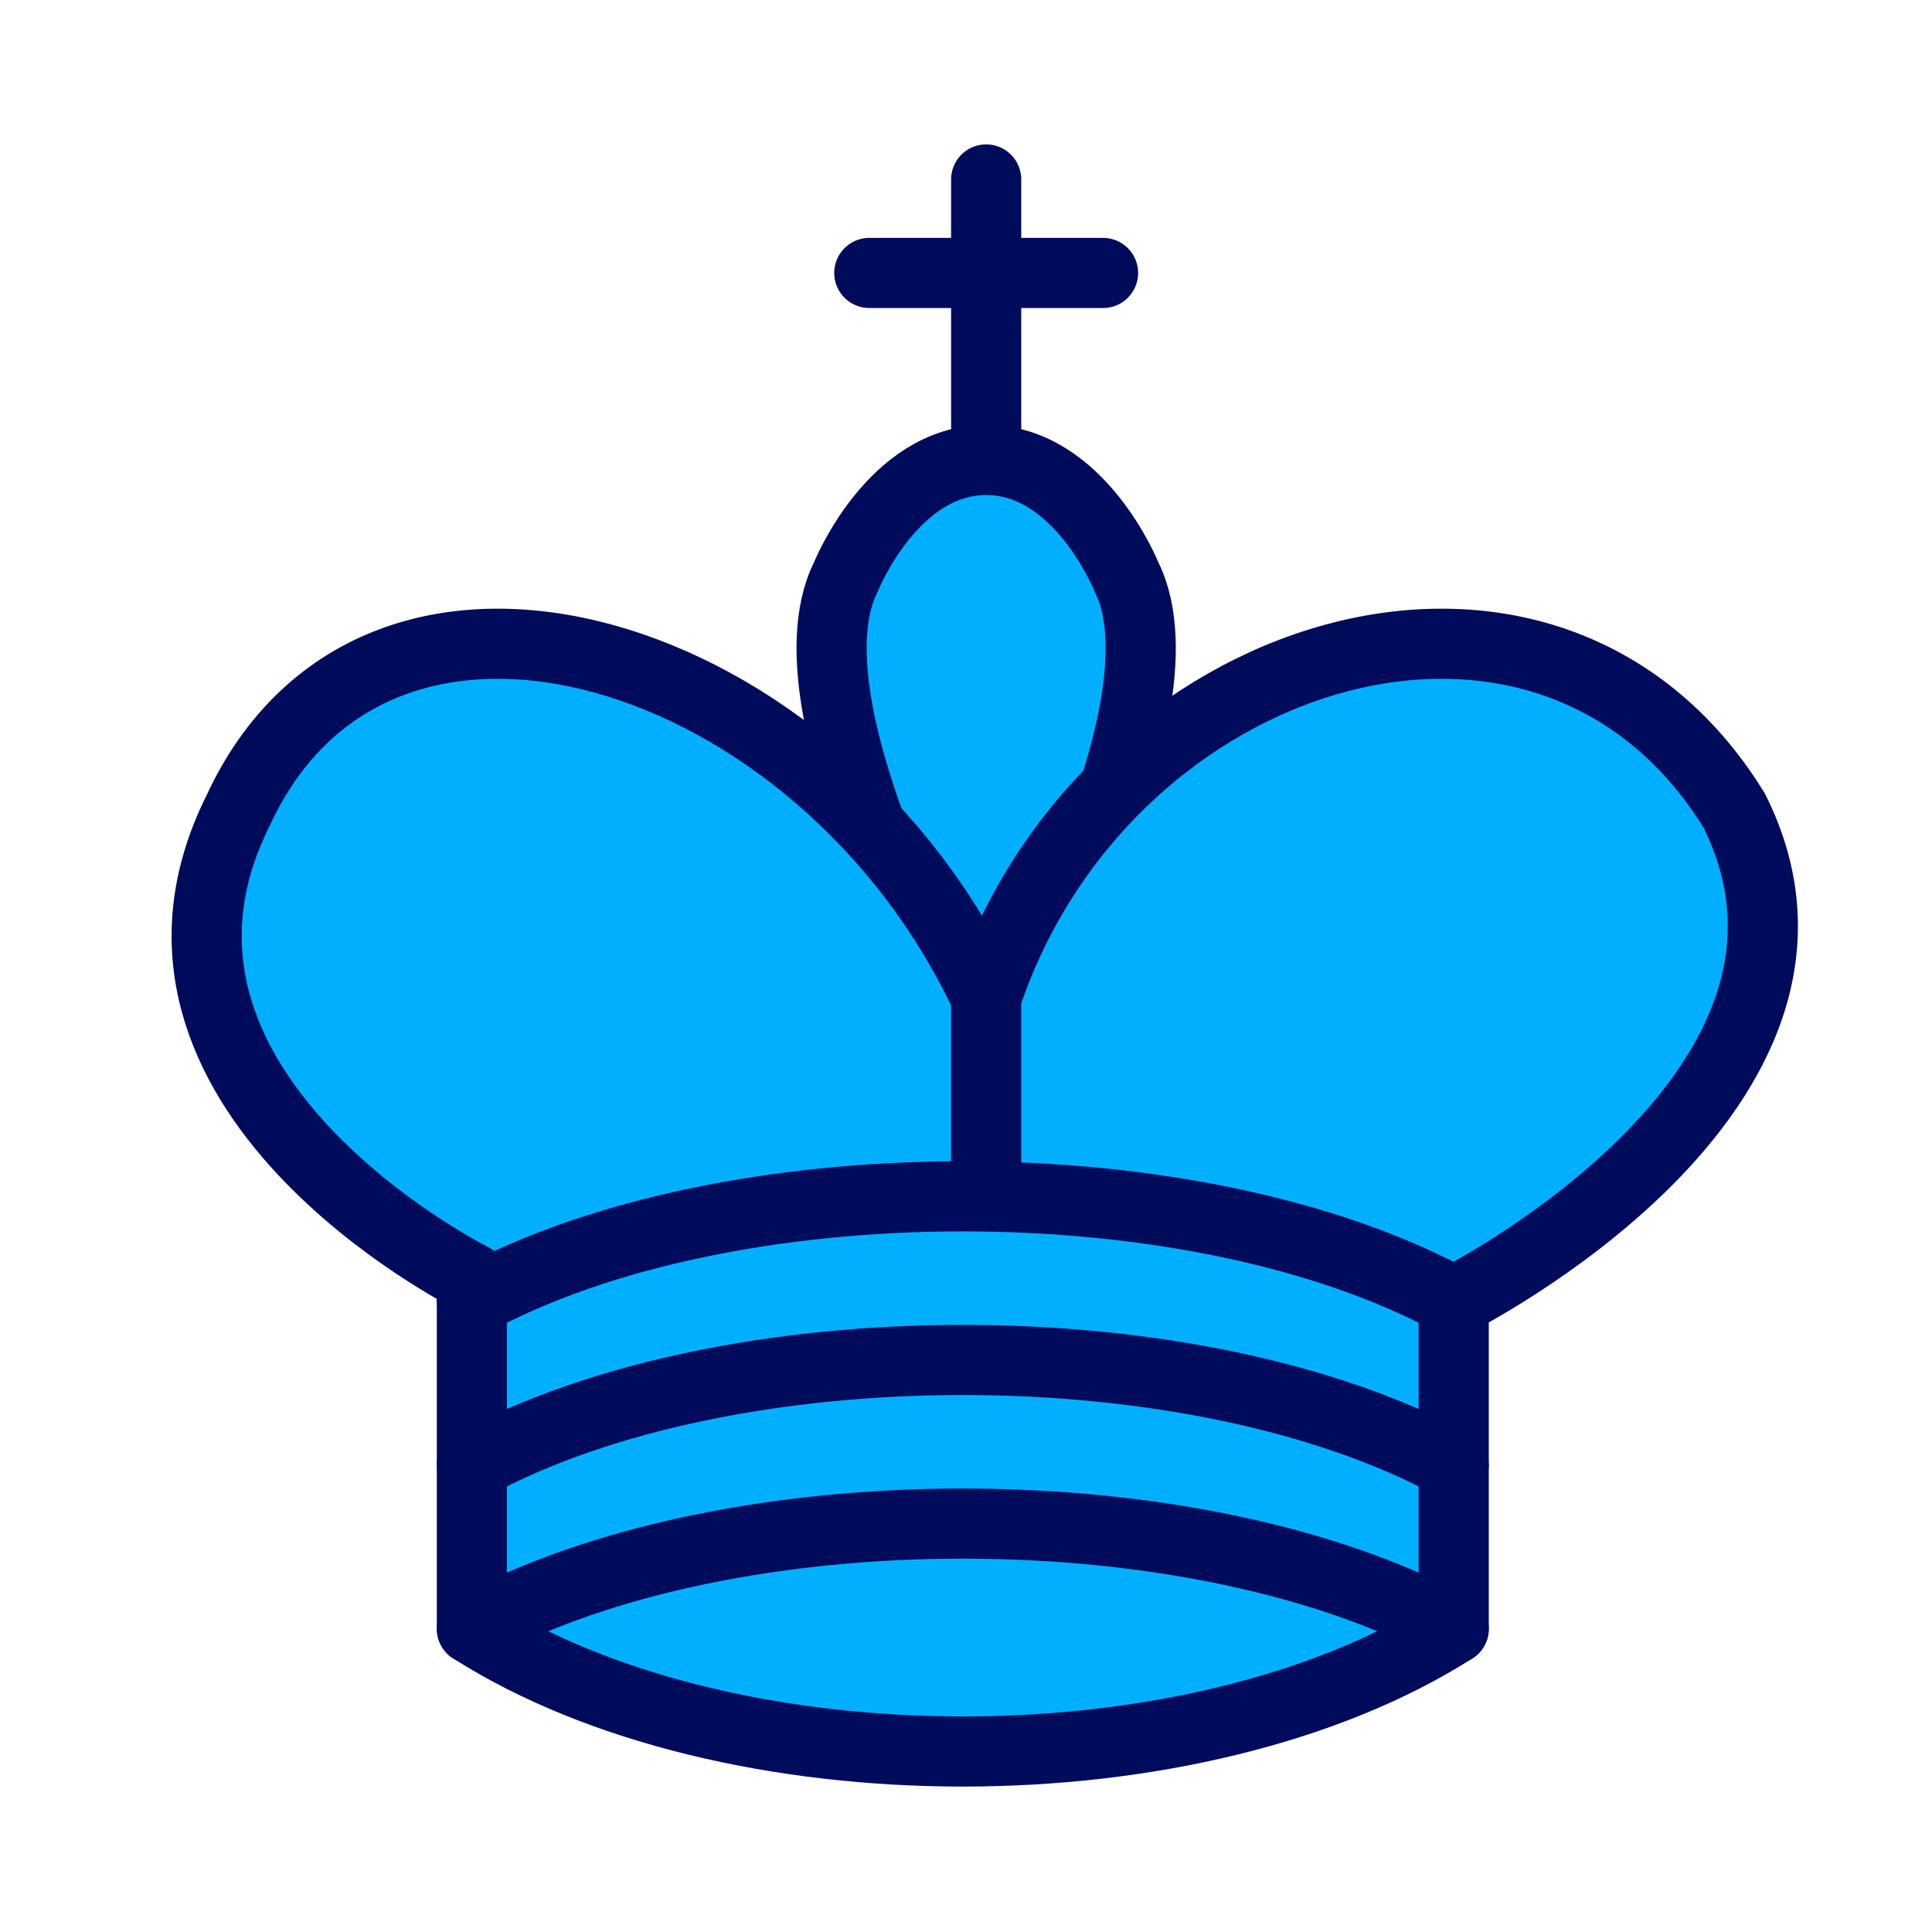
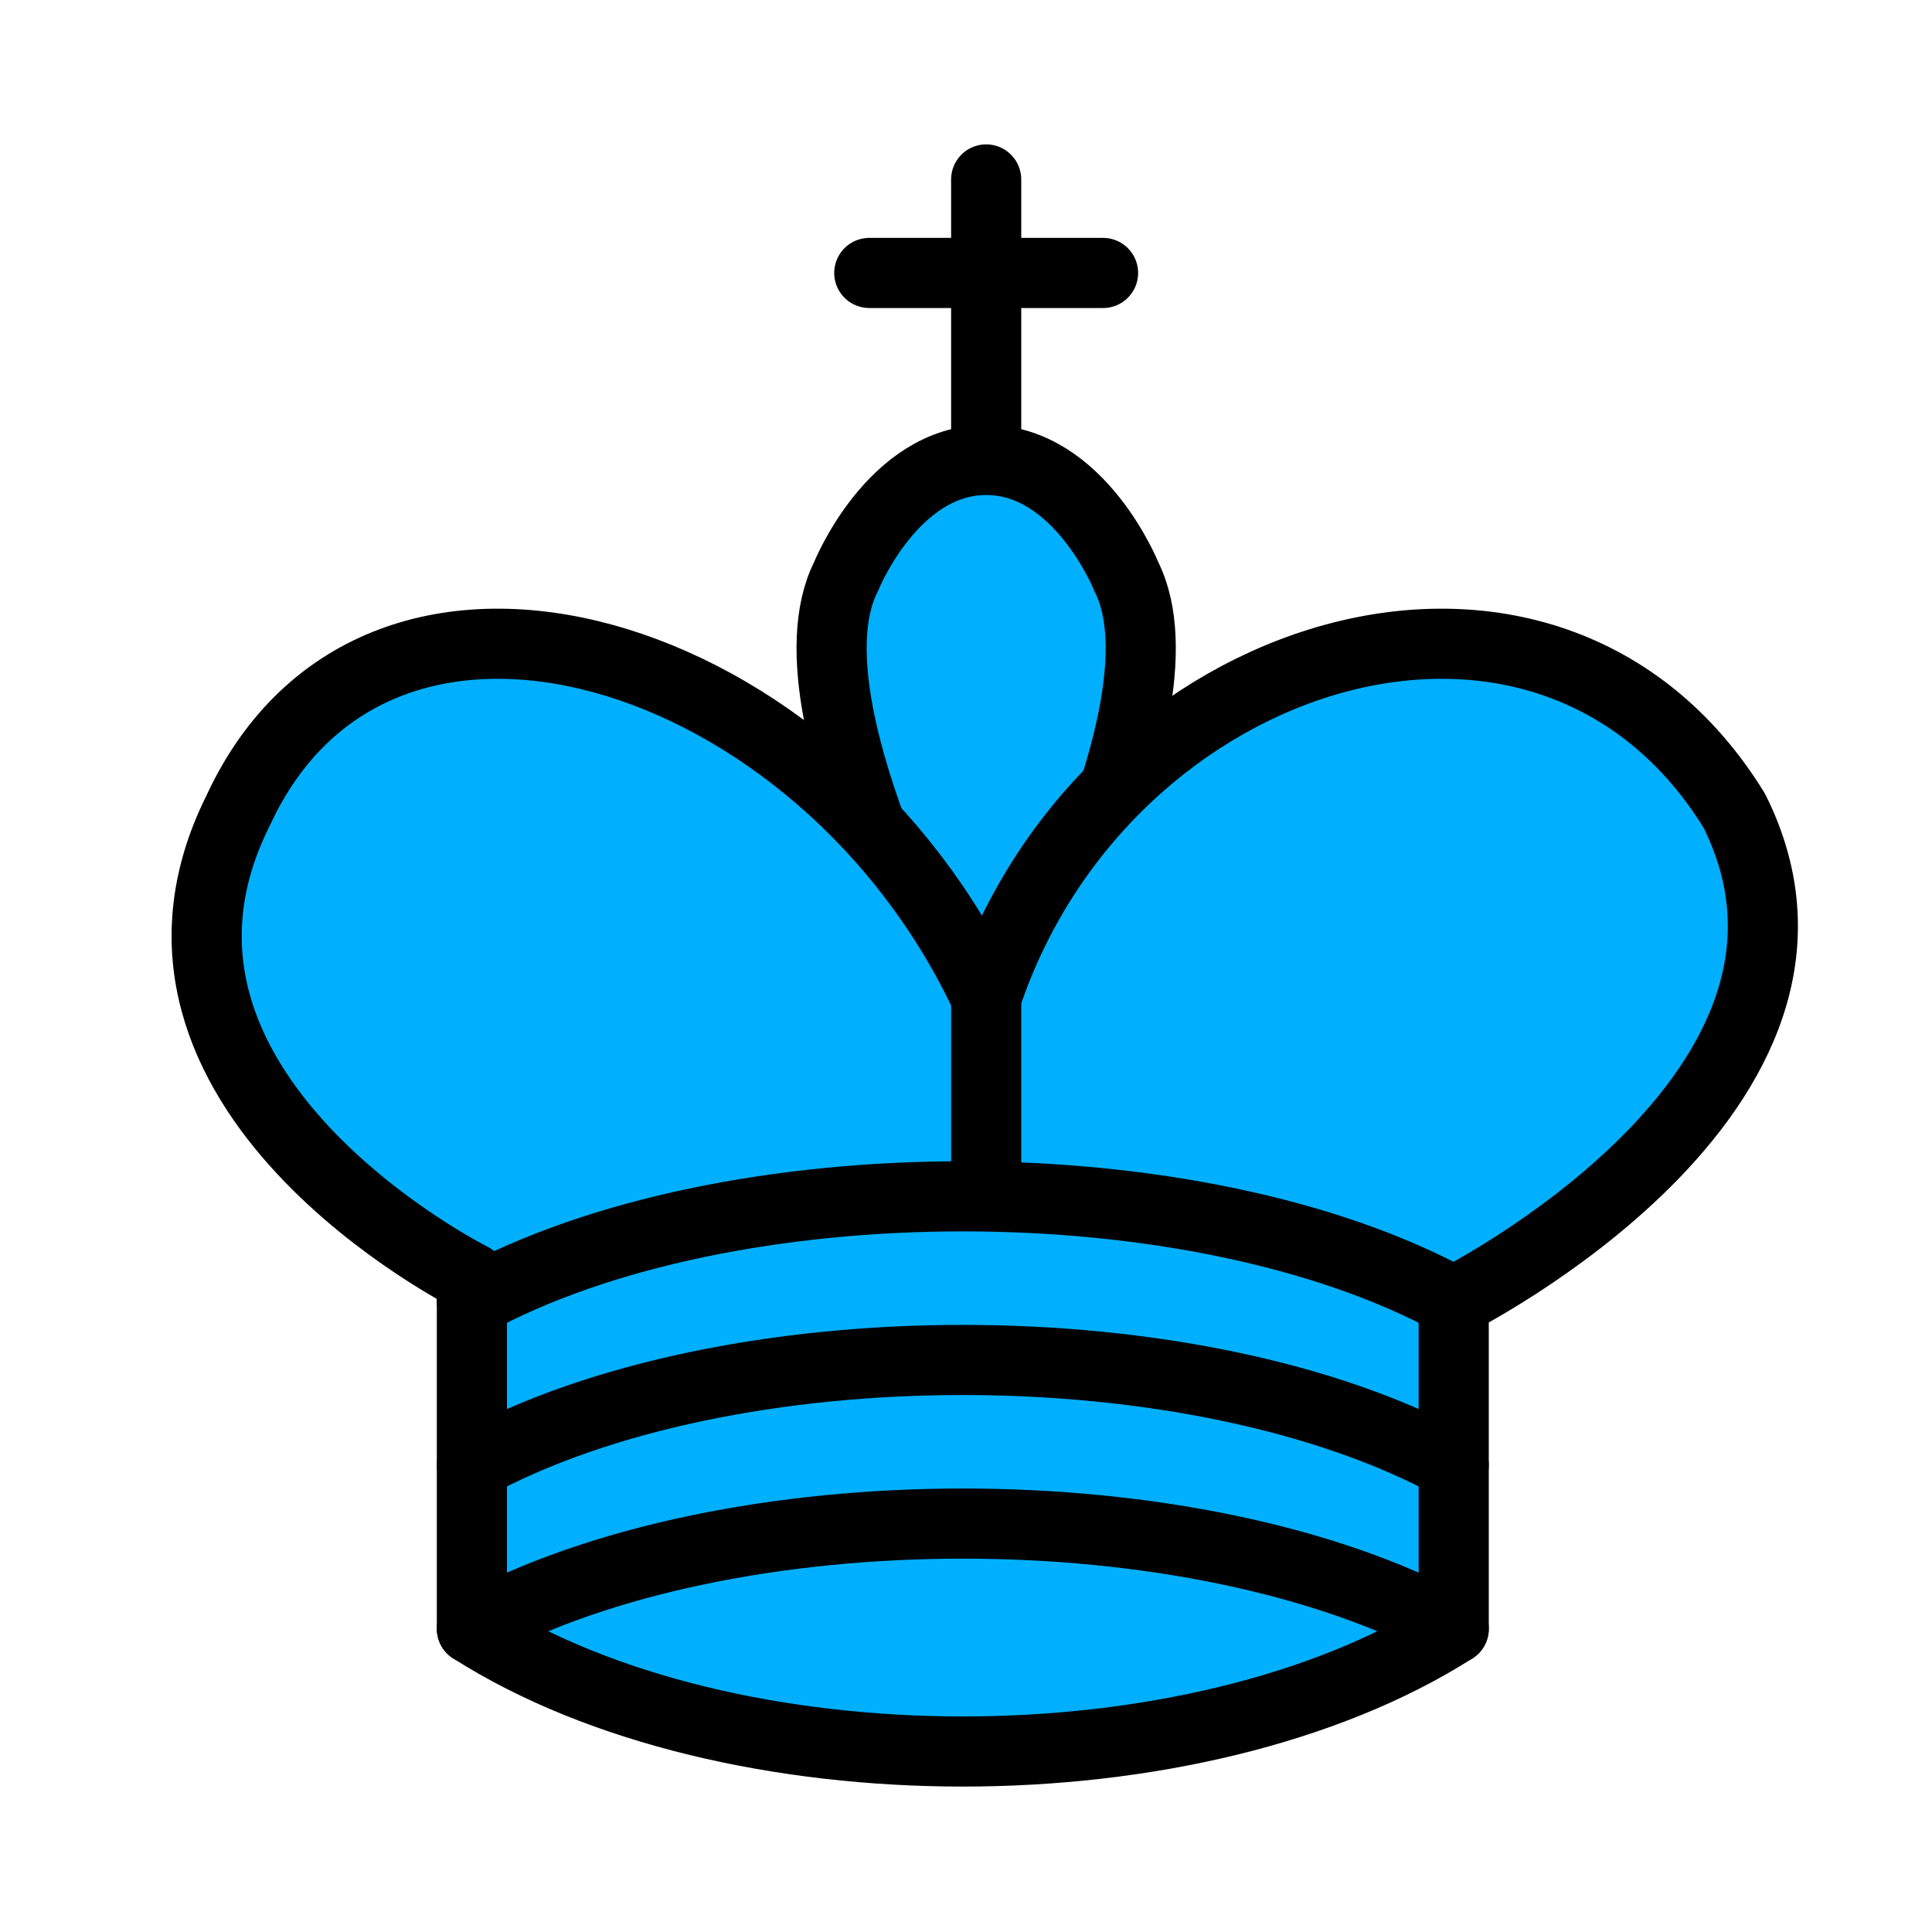
- <svg xmlns="http://www.w3.org/2000/svg" id="svg18" height="100" width="100" version="1.1">
+ <svg xmlns="http://www.w3.org/2000/svg" version="1.1" width="100" height="100" id="svg18">
  <defs id="defs22" />
-   <g id="g851" style="stroke:#000b5b;stroke-opacity:1">
-     <path id="path2" style="fill:none;fill-opacity:1;fill-rule:evenodd;stroke:#000b5b;stroke-width:3.63;stroke-linecap:round;stroke-linejoin:miter;stroke-miterlimit:4;stroke-dasharray:none;stroke-opacity:1" d="M 51.044,22.912 V 9.288" />
-     <path id="path4" style="fill:none;fill-opacity:1;fill-rule:evenodd;stroke:#000b5b;stroke-width:3.63;stroke-linecap:round;stroke-linejoin:miter;stroke-miterlimit:4;stroke-dasharray:none;stroke-opacity:1" d="M 44.994,14.128 H 57.094" />
-     <path id="path6" style="fill:#00b0ff;fill-opacity:1;fill-rule:evenodd;stroke:#000b5b;stroke-width:3.63;stroke-linecap:butt;stroke-linejoin:miter;stroke-miterlimit:4;stroke-dasharray:none;stroke-opacity:1" d="m 51.044,55.266 c 0,0 10.89,-18.149 7.26,-25.409 0,0 -2.42,-6.05 -7.26,-6.05 -4.84,0 -7.26,6.05 -7.26,6.05 -3.63,7.26 7.26,25.409 7.26,25.409" />
-     <path id="path8" style="fill:#00b0ff;fill-opacity:1;fill-rule:evenodd;stroke:#000b5b;stroke-width:3.63;stroke-linecap:round;stroke-linejoin:round;stroke-miterlimit:4;stroke-dasharray:none;stroke-opacity:1" d="m 24.425,84.305 c 13.31,8.47 37.509,8.47 50.819,0 V 67.366 c 0,0 21.779,-10.89 14.52,-25.409 -9.68,-15.73 -32.669,-8.47 -38.719,9.68 v 8.47 -8.47 C 42.574,33.487 19.585,26.227 12.325,41.957 5.066,56.476 24.425,66.156 24.425,66.156 Z" />
-     <path id="path10" style="fill:none;fill-opacity:1;fill-rule:evenodd;stroke:#000b5b;stroke-width:3.63;stroke-linecap:round;stroke-linejoin:round;stroke-miterlimit:4;stroke-dasharray:none;stroke-opacity:1" d="m 24.425,67.366 c 13.31,-7.26 37.509,-7.26 50.819,0" />
-     <path id="path12" style="fill:none;fill-opacity:1;fill-rule:evenodd;stroke:#000b5b;stroke-width:3.63;stroke-linecap:round;stroke-linejoin:round;stroke-miterlimit:4;stroke-dasharray:none;stroke-opacity:1" d="m 24.425,75.836 c 13.31,-7.26 37.509,-7.26 50.819,0" />
-     <path id="path14" style="fill:none;fill-opacity:1;fill-rule:evenodd;stroke:#000b5b;stroke-width:3.63;stroke-linecap:round;stroke-linejoin:round;stroke-miterlimit:4;stroke-dasharray:none;stroke-opacity:1" d="m 24.425,84.305 c 13.31,-7.26 37.509,-7.26 50.819,0" />
+   <g style="stroke:#000000;stroke-opacity:1" id="g851">
+     <path d="M 51.044,22.912 V 9.288" style="fill:none;fill-opacity:1;fill-rule:evenodd;stroke:#000000;stroke-width:3.63;stroke-linecap:round;stroke-linejoin:miter;stroke-miterlimit:4;stroke-dasharray:none;stroke-opacity:1" id="path2" />
+     <path d="M 44.994,14.128 H 57.094" style="fill:none;fill-opacity:1;fill-rule:evenodd;stroke:#000000;stroke-width:3.63;stroke-linecap:round;stroke-linejoin:miter;stroke-miterlimit:4;stroke-dasharray:none;stroke-opacity:1" id="path4" />
+     <path d="m 51.044,55.266 c 0,0 10.89,-18.149 7.26,-25.409 0,0 -2.42,-6.05 -7.26,-6.05 -4.84,0 -7.26,6.05 -7.26,6.05 -3.63,7.26 7.26,25.409 7.26,25.409" style="fill:#00b0ff;fill-opacity:1;fill-rule:evenodd;stroke:#000000;stroke-width:3.63;stroke-linecap:butt;stroke-linejoin:miter;stroke-miterlimit:4;stroke-dasharray:none;stroke-opacity:1" id="path6" />
+     <path d="m 24.425,84.305 c 13.31,8.47 37.509,8.47 50.819,0 V 67.366 c 0,0 21.779,-10.89 14.52,-25.409 -9.68,-15.73 -32.669,-8.47 -38.719,9.68 v 8.47 -8.47 C 42.574,33.487 19.585,26.227 12.325,41.957 5.066,56.476 24.425,66.156 24.425,66.156 Z" style="fill:#00b0ff;fill-opacity:1;fill-rule:evenodd;stroke:#000000;stroke-width:3.63;stroke-linecap:round;stroke-linejoin:round;stroke-miterlimit:4;stroke-dasharray:none;stroke-opacity:1" id="path8" />
+     <path d="m 24.425,67.366 c 13.31,-7.26 37.509,-7.26 50.819,0" style="fill:none;fill-opacity:1;fill-rule:evenodd;stroke:#000000;stroke-width:3.63;stroke-linecap:round;stroke-linejoin:round;stroke-miterlimit:4;stroke-dasharray:none;stroke-opacity:1" id="path10" />
+     <path d="m 24.425,75.836 c 13.31,-7.26 37.509,-7.26 50.819,0" style="fill:none;fill-opacity:1;fill-rule:evenodd;stroke:#000000;stroke-width:3.63;stroke-linecap:round;stroke-linejoin:round;stroke-miterlimit:4;stroke-dasharray:none;stroke-opacity:1" id="path12" />
+     <path d="m 24.425,84.305 c 13.31,-7.26 37.509,-7.26 50.819,0" style="fill:none;fill-opacity:1;fill-rule:evenodd;stroke:#000000;stroke-width:3.63;stroke-linecap:round;stroke-linejoin:round;stroke-miterlimit:4;stroke-dasharray:none;stroke-opacity:1" id="path14" />
  </g>
</svg>
